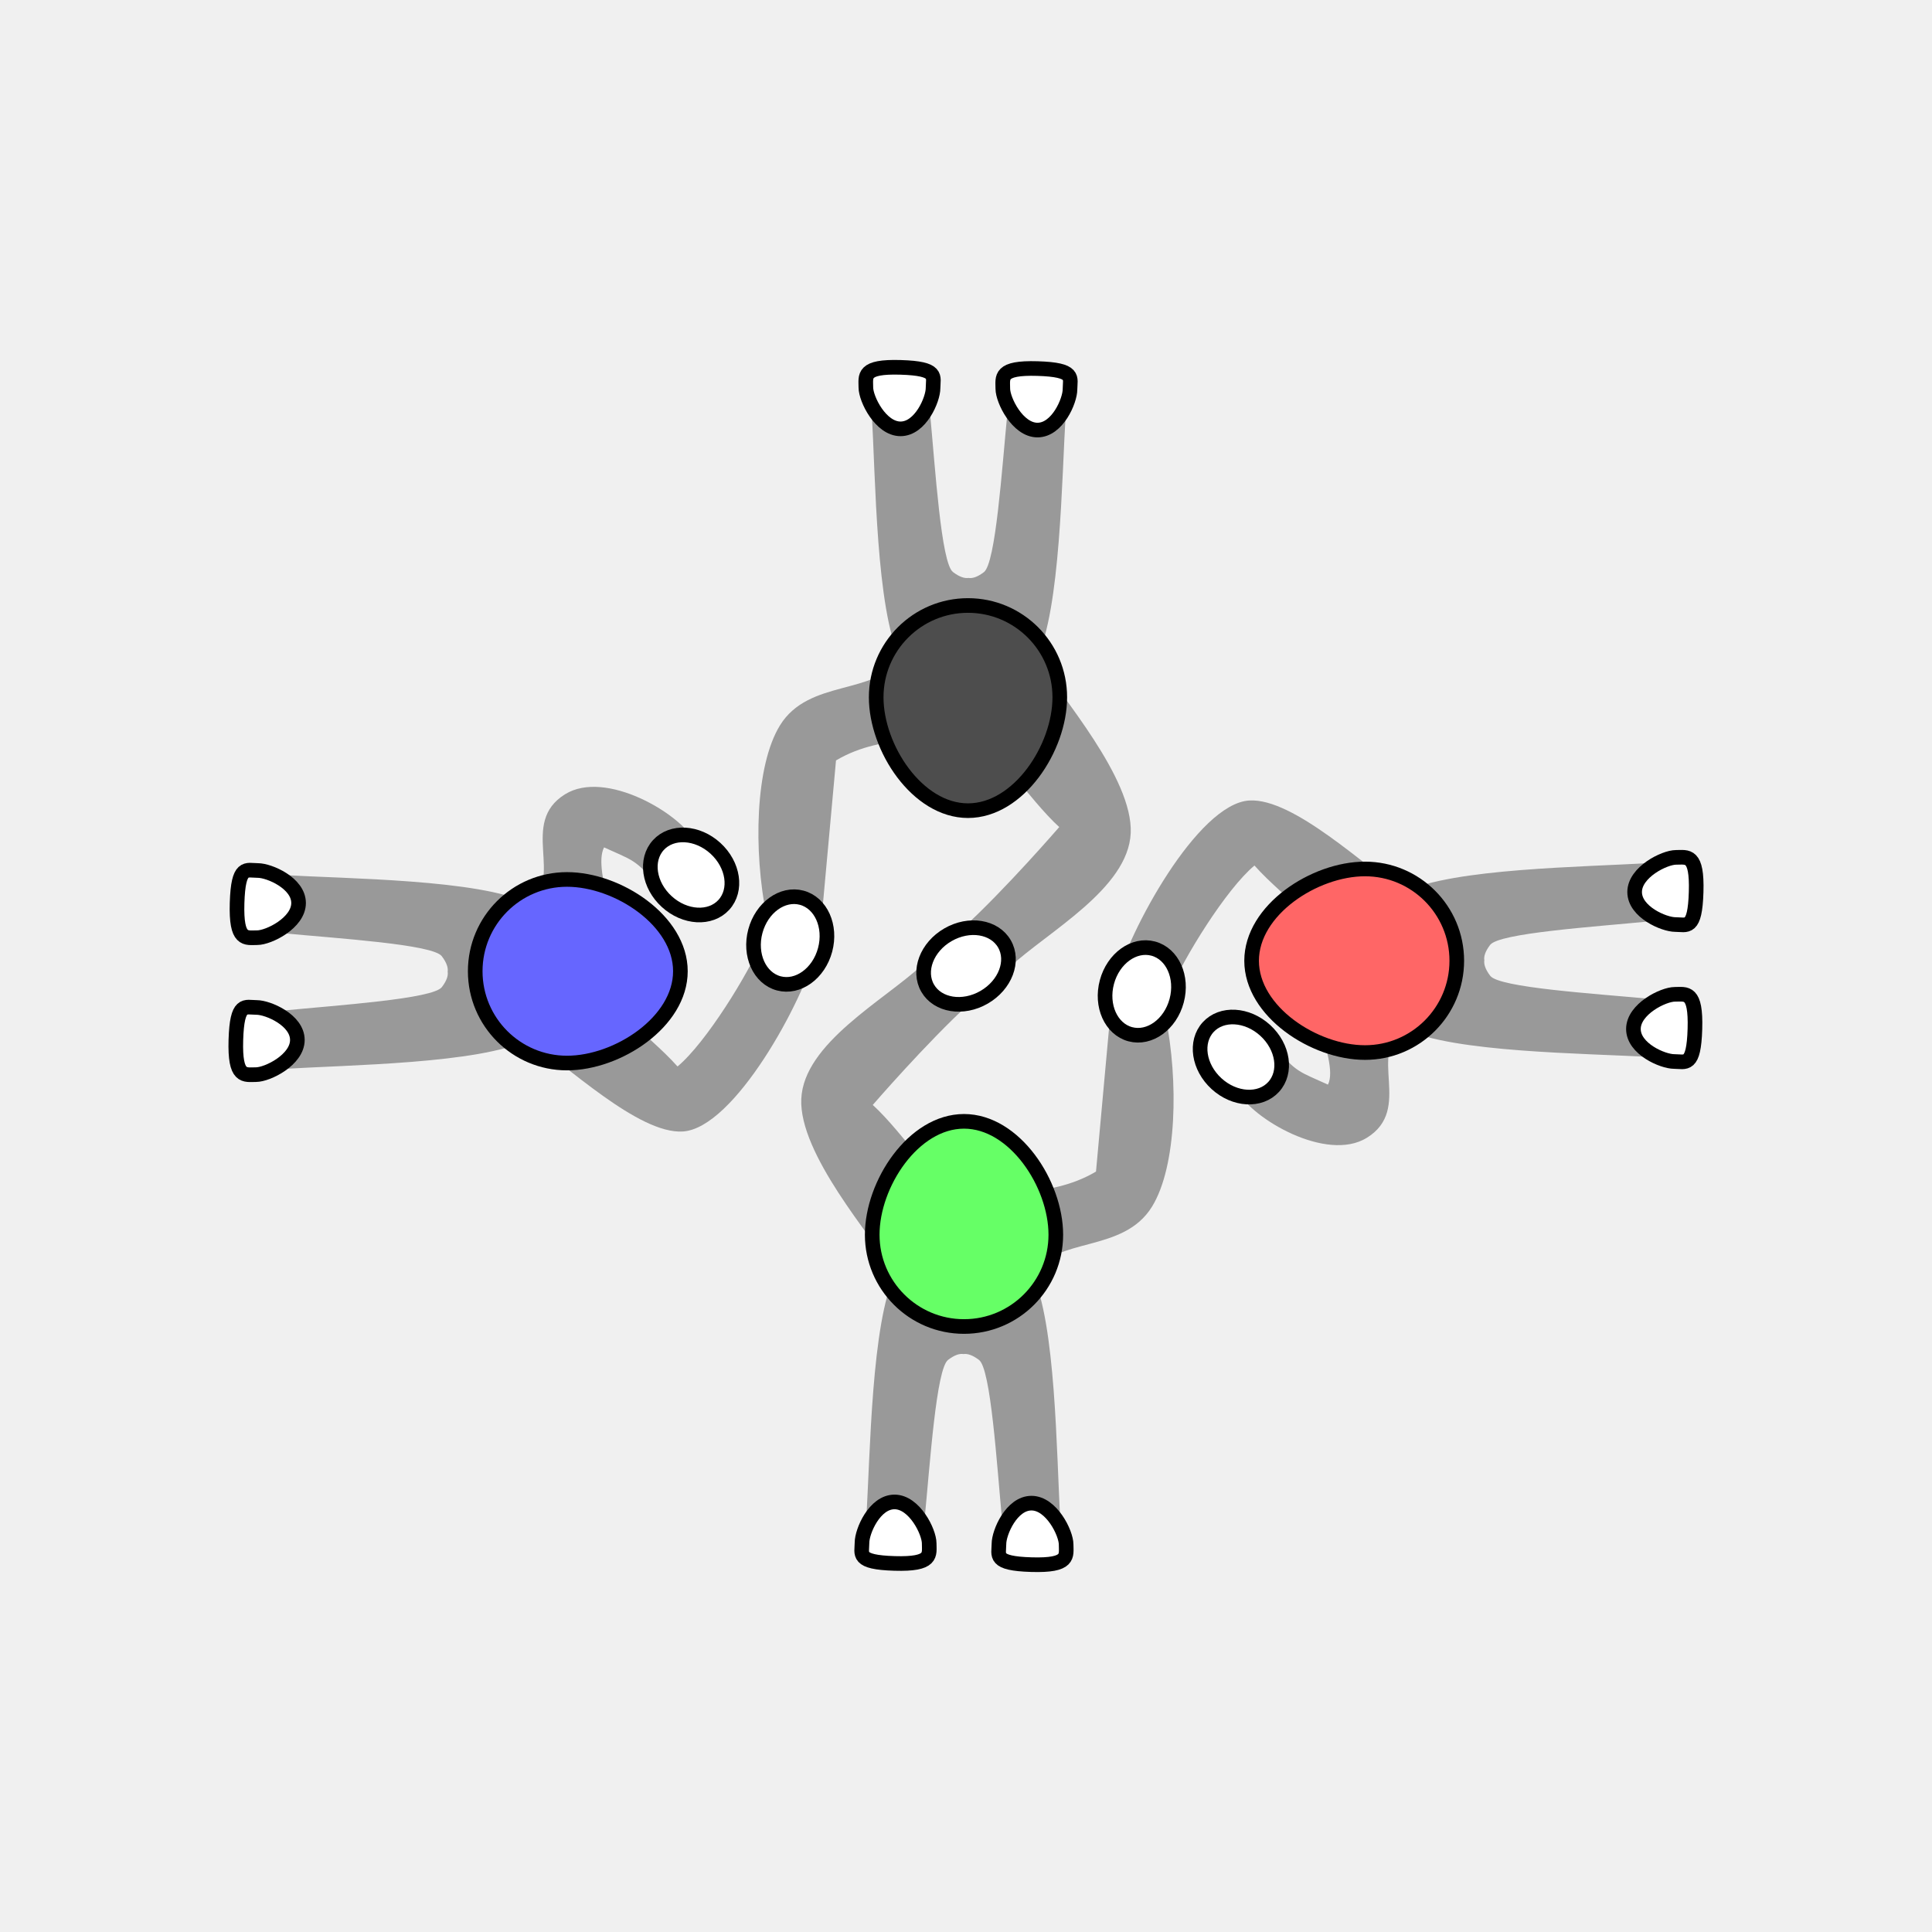
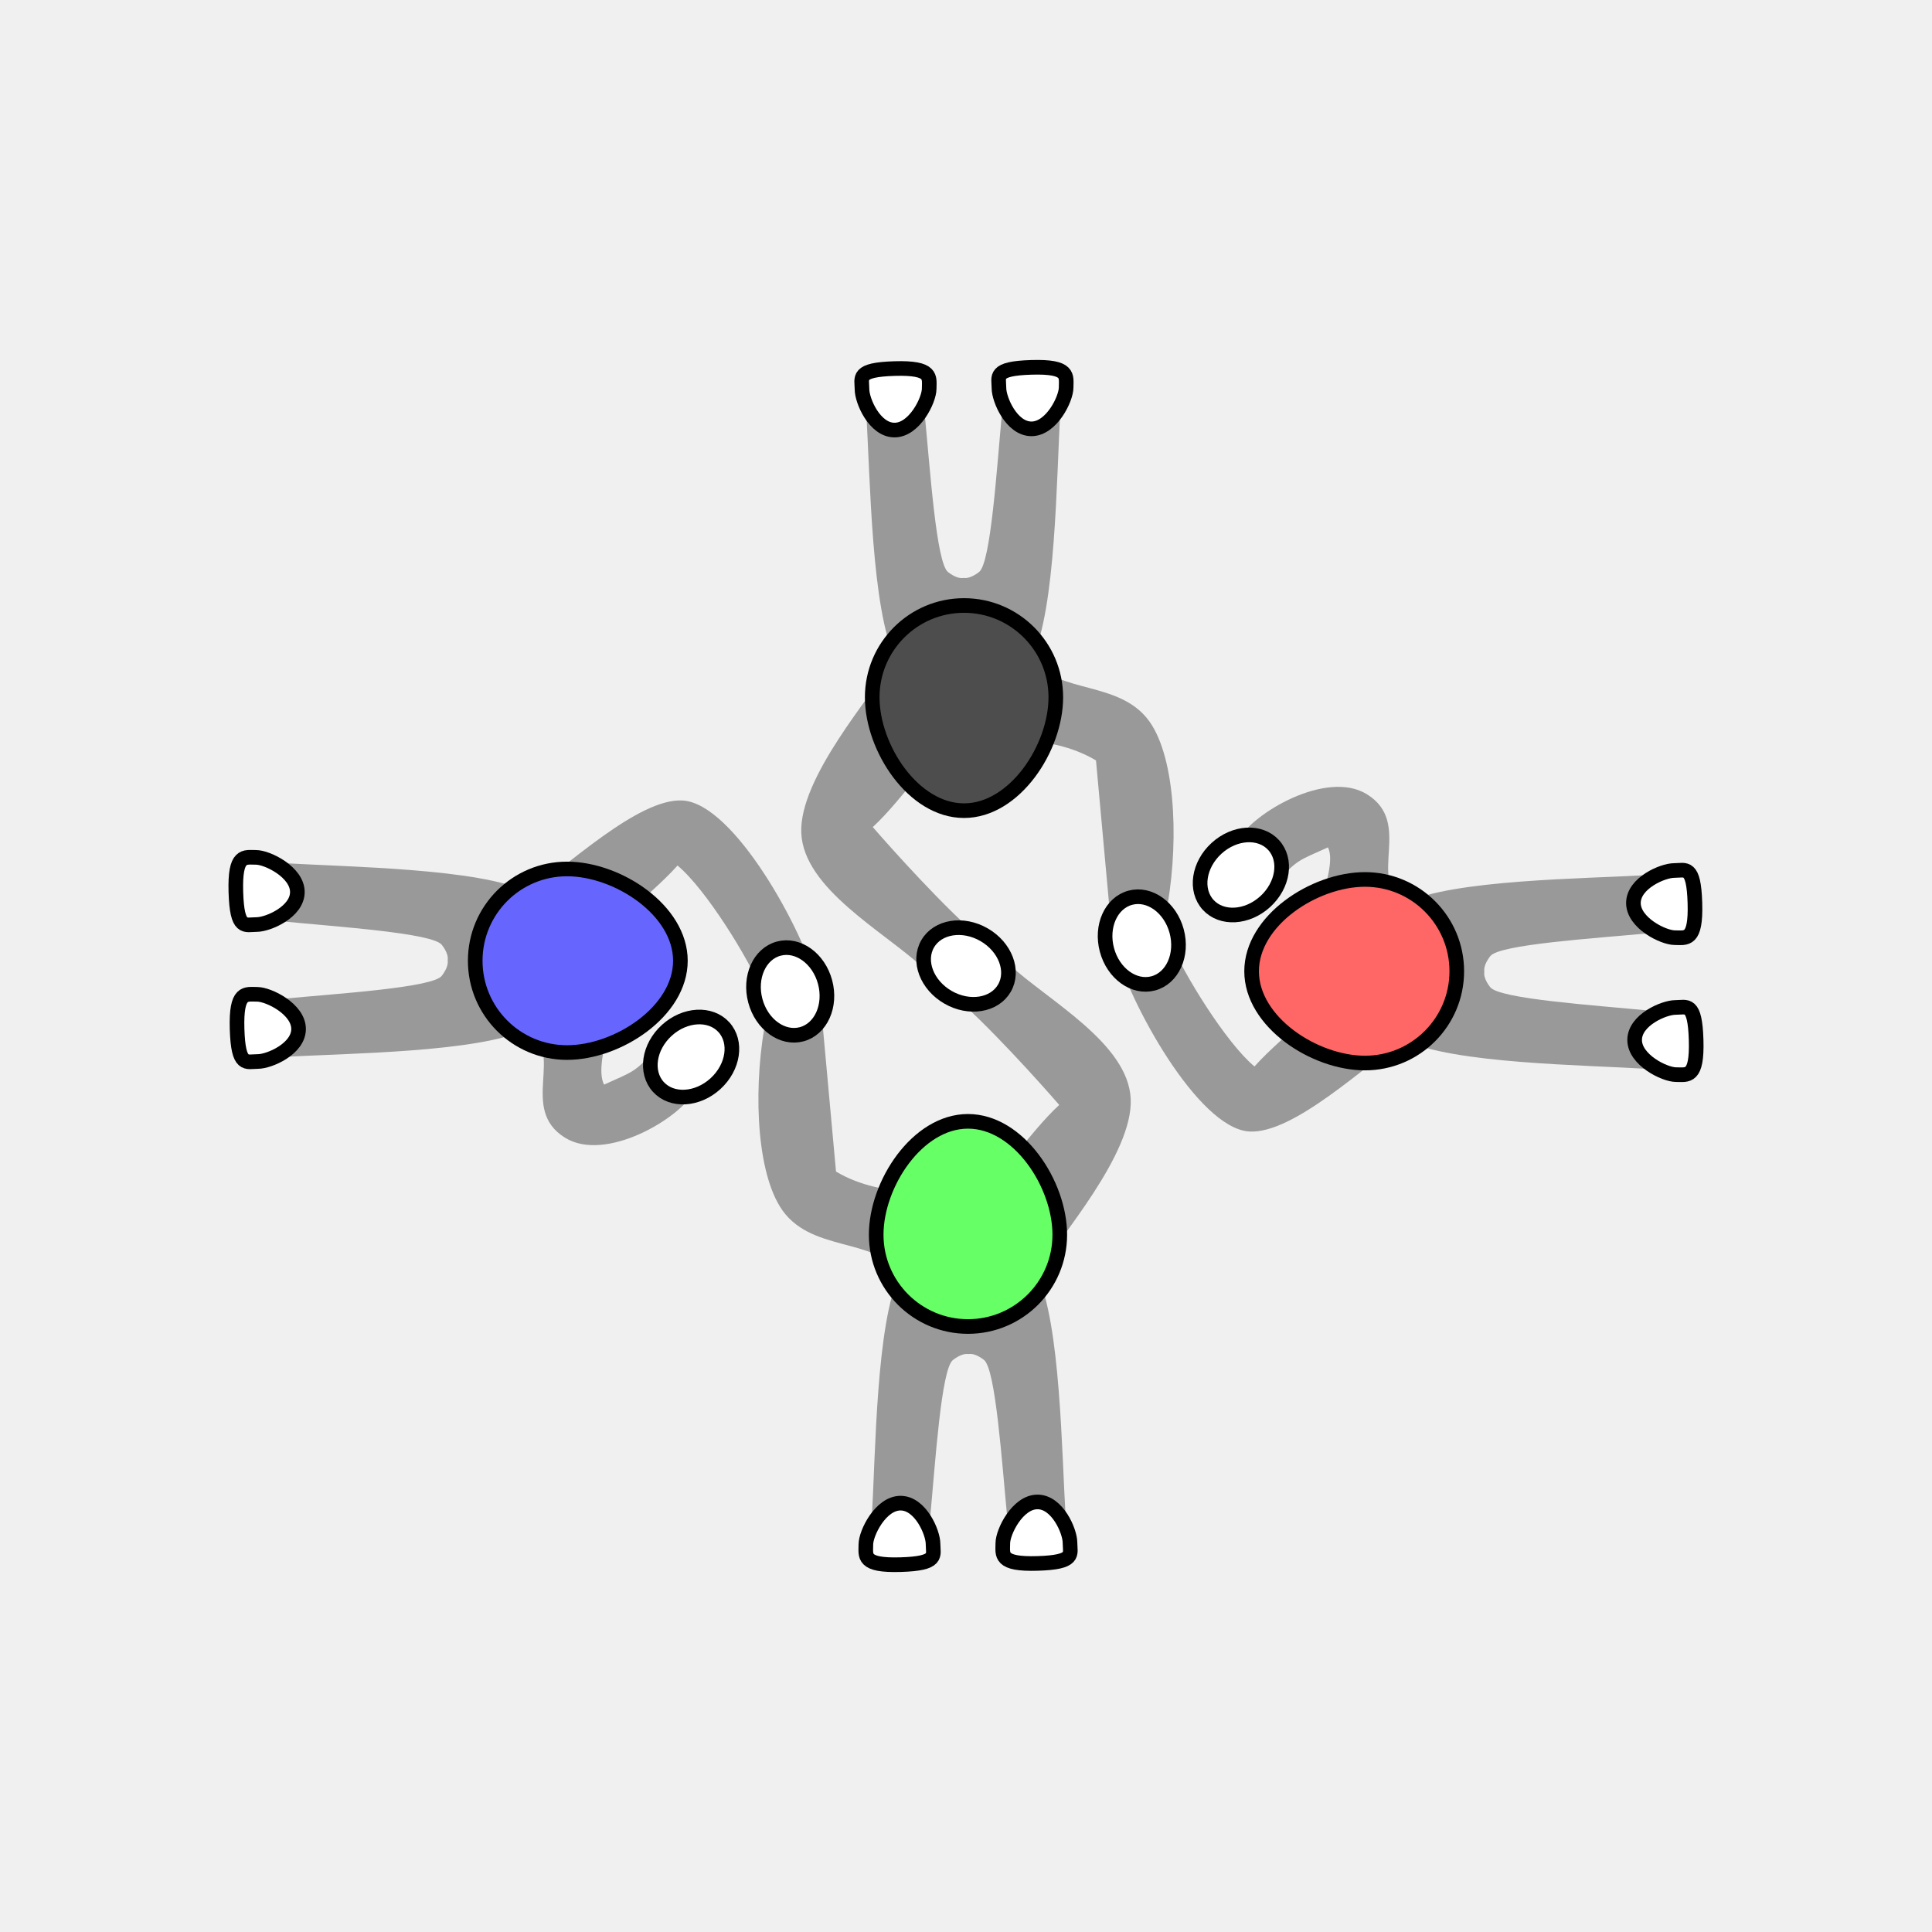
<svg xmlns="http://www.w3.org/2000/svg" width="35mm" height="35mm" viewBox="0 0 35 35" version="1.1" id="svg1" xml:space="preserve">
  <defs id="defs1" />
  <g id="layer1">
-     <path style="fill:#999999;fill-opacity:1;stroke:none;stroke-width:0.265;stroke-dasharray:none;stroke-opacity:1" d="m 18.701,27.821 c 0.262,0.004 0.518,-0.082 0.508,-0.262 -0.072,-1.252 -0.081,-3.577 -0.51,-4.482 0.438,-0.679 1.648,-0.371 2.17,-1.216 0.452,-0.732 0.483,-2.277 0.245,-3.453 -0.056,-0.276 -0.981,-0.229 -1.007,0.051 -0.109,1.182 -0.252,2.765 -0.252,2.765 -0.891,0.53 -1.923,0.295 -2.394,0.519 -0.47,-0.226 -1.099,-1.223 -1.65,-1.726 0,0 0.97,-1.123 1.757,-1.843 -0.025,-0.28 -0.647,-0.891 -0.853,-0.699 -0.704,0.652 -2.156,1.425 -2.199,2.435 -0.042,0.991 1.267,2.48 1.702,3.161 -0.432,0.904 -0.45,3.23 -0.527,4.482 -0.022,0.359 1.022,0.346 1.057,-0.012 0.101,-1.03 0.213,-2.744 0.428,-2.906 0.121,-0.092 0.211,-0.116 0.279,-0.105 0.068,-0.01 0.16,0.015 0.281,0.107 0.214,0.163 0.321,1.876 0.418,2.906 0.017,0.179 0.285,0.273 0.547,0.277 z" id="path4-6" />
-     <path id="path1-3" style="fill:#66ff66;fill-opacity:1;stroke:#000000;stroke-width:0.265" d="m 15.801,22.368 c 0,-0.918 0.744,-2.054 1.663,-2.054 0.918,0 1.663,1.136 1.663,2.054 0,0.918 -0.744,1.663 -1.663,1.663 -0.918,0 -1.663,-0.744 -1.663,-1.663 z" />
-     <path id="path1-7-1-1" style="fill:#ffffff;stroke:#000000;stroke-width:0.265;stroke-dasharray:none" d="m 18.097,27.969 c 0,-0.207 0.228,-0.738 0.589,-0.738 0.361,0 0.628,0.542 0.628,0.749 0,0.207 0.07,0.386 -0.628,0.365 -0.698,-0.021 -0.589,-0.168 -0.589,-0.375 z" />
-     <path id="path1-7-1-9-7" style="fill:#ffffff;stroke:#000000;stroke-width:0.265;stroke-dasharray:none" d="m 15.616,27.947 c 0,-0.207 0.228,-0.738 0.589,-0.738 0.361,0 0.628,0.542 0.628,0.749 0,0.207 0.07,0.386 -0.628,0.365 -0.698,-0.021 -0.589,-0.168 -0.589,-0.375 z" />
-     <path style="fill:#999999;fill-opacity:1;stroke:none;stroke-width:0.265;stroke-dasharray:none;stroke-opacity:1" d="m 16.299,7.179 c -0.262,-0.004 -0.518,0.082 -0.508,0.262 0.072,1.252 0.081,3.577 0.51,4.482 -0.438,0.679 -1.648,0.371 -2.17,1.216 -0.452,0.732 -0.483,2.277 -0.245,3.453 0.056,0.276 0.981,0.229 1.007,-0.051 0.109,-1.182 0.252,-2.765 0.252,-2.765 0.891,-0.53 1.923,-0.295 2.394,-0.519 0.47,0.226 1.099,1.223 1.65,1.726 0,0 -0.97,1.123 -1.757,1.843 0.025,0.28 0.647,0.891 0.853,0.699 0.704,-0.652 2.156,-1.425 2.199,-2.435 0.042,-0.991 -1.267,-2.48 -1.702,-3.161 0.432,-0.904 0.45,-3.23 0.527,-4.482 0.022,-0.359 -1.022,-0.346 -1.057,0.012 -0.101,1.03 -0.213,2.744 -0.428,2.906 -0.121,0.092 -0.211,0.116 -0.279,0.105 -0.068,0.01 -0.16,-0.015 -0.281,-0.107 C 17.05,10.199 16.943,8.486 16.846,7.456 16.829,7.277 16.561,7.183 16.299,7.179 Z" id="path4-6-3" />
-     <path id="path1-3-3" style="fill:#4d4d4d;fill-opacity:1;stroke:#000000;stroke-width:0.265" d="m 19.199,12.632 c 0,0.918 -0.744,2.054 -1.663,2.054 -0.918,0 -1.663,-1.136 -1.663,-2.054 0,-0.918 0.744,-1.663 1.663,-1.663 0.918,0 1.663,0.744 1.663,1.663 z" />
-     <path id="path1-7-1-1-0" style="fill:#ffffff;stroke:#000000;stroke-width:0.265;stroke-dasharray:none" d="m 16.903,7.031 c 0,0.207 -0.228,0.738 -0.589,0.738 -0.361,0 -0.628,-0.542 -0.628,-0.749 0,-0.207 -0.07,-0.386 0.628,-0.365 0.698,0.021 0.589,0.168 0.589,0.375 z" />
-     <path id="path1-7-1-9-7-9" style="fill:#ffffff;stroke:#000000;stroke-width:0.265;stroke-dasharray:none" d="m 19.384,7.053 c 0,0.207 -0.228,0.738 -0.589,0.738 -0.361,0 -0.628,-0.542 -0.628,-0.749 0,-0.207 -0.07,-0.386 0.628,-0.365 0.698,0.021 0.589,0.168 0.589,0.375 z" />
-     <path style="fill:#999999;fill-opacity:1;stroke:none;stroke-width:0.265;stroke-dasharray:none;stroke-opacity:1" d="m 4.819,16.358 c -0.004,-0.262 0.082,-0.518 0.262,-0.508 1.252,0.072 3.577,0.081 4.482,0.51 0.679,-0.438 -0.169,-1.451 0.675,-1.972 0.732,-0.452 2.082,0.349 2.344,0.848 0.131,0.249 -0.473,1.038 -0.654,0.822 -0.42,-0.5 -0.463,-0.467 -0.985,-0.707 -0.231,0.459 0.461,1.658 -0.081,2.247 0.005,0.588 0.86,1.103 1.412,1.722 0.513,-0.425 1.292,-1.691 1.529,-2.27 0.28,0.025 1.059,-0.126 0.989,0.147 -0.239,0.938 -1.488,3.241 -2.421,3.301 -0.809,0.052 -2.122,-1.223 -2.802,-1.658 -0.904,0.432 -3.23,0.45 -4.482,0.527 -0.359,0.022 -0.346,-1.022 0.012,-1.057 1.03,-0.101 2.744,-0.213 2.906,-0.428 0.092,-0.121 0.116,-0.211 0.105,-0.279 0.01,-0.068 -0.015,-0.16 -0.107,-0.281 -0.163,-0.214 -1.876,-0.321 -2.906,-0.418 -0.179,-0.017 -0.273,-0.285 -0.277,-0.547 z" id="path4-4-5-2" />
-     <ellipse style="fill:#ffffff;fill-opacity:1;stroke:#000000;stroke-width:0.265;stroke-dasharray:none;stroke-opacity:1" id="path1-7-2-9-9-5" cx="-18.238" cy="-12.753" rx="0.654" ry="0.803" transform="rotate(-165)" />
-     <path id="path1-9-9-4" style="fill:#6666ff;fill-opacity:1;stroke:#000000;stroke-width:0.265" d="m 10.272,15.932 c 0.918,0 2.054,0.744 2.054,1.663 0,0.918 -1.136,1.663 -2.054,1.663 -0.918,0 -1.663,-0.744 -1.663,-1.663 0,-0.918 0.744,-1.663 1.663,-1.663 z" />
-     <path id="path1-7-1-2-6-0" style="fill:#ffffff;stroke:#000000;stroke-width:0.265;stroke-dasharray:none" d="m 4.649,18.251 c 0.207,0 0.738,0.228 0.738,0.589 0,0.361 -0.542,0.628 -0.749,0.628 -0.207,0 -0.386,0.07 -0.365,-0.628 0.021,-0.698 0.168,-0.589 0.375,-0.589 z" />
-     <path id="path1-7-1-9-0-2-5" style="fill:#ffffff;stroke:#000000;stroke-width:0.265;stroke-dasharray:none" d="m 4.671,15.77 c 0.207,0 0.738,0.228 0.738,0.589 0,0.361 -0.542,0.628 -0.749,0.628 -0.207,0 -0.386,0.07 -0.365,-0.628 0.021,-0.698 0.168,-0.589 0.375,-0.589 z" />
-     <ellipse style="fill:#ffffff;fill-opacity:1;stroke:#000000;stroke-width:0.265;stroke-dasharray:none;stroke-opacity:1" id="path1-7-2-9-9-1-6-1-9" cx="3.267" cy="19.933" rx="0.654" ry="0.803" transform="matrix(-0.6741424,0.7386014,0.7386014,0.6741424,0,0)" />
-     <path style="fill:#999999;fill-opacity:1;stroke:none;stroke-width:0.265;stroke-dasharray:none;stroke-opacity:1" d="m 30.181,18.642 c 0.004,0.262 -0.082,0.518 -0.262,0.508 -1.252,-0.072 -3.577,-0.081 -4.482,-0.51 -0.679,0.438 0.169,1.451 -0.675,1.972 -0.732,0.452 -2.082,-0.349 -2.344,-0.848 -0.131,-0.249 0.473,-1.038 0.654,-0.822 0.42,0.5 0.463,0.467 0.985,0.707 0.231,-0.459 -0.645,-1.781 0.081,-2.247 -0.005,-0.588 -0.86,-1.103 -1.412,-1.722 -0.513,0.425 -1.292,1.691 -1.529,2.27 -0.28,-0.025 -1.059,0.126 -0.989,-0.147 0.239,-0.938 1.488,-3.241 2.421,-3.301 0.809,-0.052 2.122,1.223 2.802,1.658 0.904,-0.432 3.23,-0.45 4.482,-0.527 0.359,-0.022 0.346,1.022 -0.012,1.057 -1.03,0.101 -2.744,0.213 -2.906,0.428 -0.092,0.121 -0.116,0.211 -0.105,0.279 -0.01,0.068 0.015,0.16 0.107,0.281 0.163,0.214 1.876,0.321 2.906,0.418 0.179,0.017 0.273,0.285 0.277,0.547 z" id="path4-4-5-2-0" />
-     <path id="path1-9-9-4-2" style="fill:#ff6666;fill-opacity:1;stroke:#000000;stroke-width:0.265" d="m 24.728,19.068 c -0.918,0 -2.054,-0.744 -2.054,-1.663 0,-0.918 1.136,-1.663 2.054,-1.663 0.918,0 1.663,0.744 1.663,1.663 0,0.918 -0.744,1.663 -1.663,1.663 z" />
-     <path id="path1-7-1-2-6-0-1" style="fill:#ffffff;stroke:#000000;stroke-width:0.265;stroke-dasharray:none" d="m 30.351,16.749 c -0.207,0 -0.738,-0.228 -0.738,-0.589 0,-0.361 0.542,-0.628 0.749,-0.628 0.207,0 0.386,-0.07 0.365,0.628 -0.021,0.698 -0.168,0.589 -0.375,0.589 z" />
-     <path id="path1-7-1-9-0-2-5-0" style="fill:#ffffff;stroke:#000000;stroke-width:0.265;stroke-dasharray:none" d="m 30.329,19.23 c -0.207,0 -0.738,-0.228 -0.738,-0.589 0,-0.361 0.542,-0.628 0.749,-0.628 0.207,0 0.386,-0.07 0.365,0.628 -0.021,0.698 -0.168,0.589 -0.375,0.589 z" />
-     <ellipse style="fill:#ffffff;fill-opacity:1;stroke:#000000;stroke-width:0.265;stroke-dasharray:none;stroke-opacity:1" id="path1-7-2-9-9-1-6-1-9-5" cx="1.011" cy="-29.513" rx="0.654" ry="0.803" transform="matrix(0.6741424,-0.7386014,-0.7386014,-0.6741424,0,0)" />
-     <ellipse style="fill:#ffffff;fill-opacity:1;stroke:#000000;stroke-width:0.265;stroke-dasharray:none;stroke-opacity:1" id="path1-7-2-9-9-1" cx="23.906" cy="-6.406" rx="0.654" ry="0.803" transform="rotate(60)" />
-     <ellipse style="fill:#ffffff;fill-opacity:1;stroke:#000000;stroke-width:0.265;stroke-dasharray:none;stroke-opacity:1" id="path1-7-2-9-9" cx="24.628" cy="11.995" rx="0.654" ry="0.803" transform="rotate(15)" />
+     <path style="fill:#999999;fill-opacity:1;stroke:none;stroke-width:0.265;stroke-dasharray:none;stroke-opacity:1" d="m 18.701,7.179 c 0.262,-0.004 0.518,0.082 0.508,0.262 -0.072,1.252 -0.081,3.577 -0.51,4.482 0.438,0.679 1.648,0.371 2.17,1.216 0.452,0.732 0.483,2.277 0.245,3.453 -0.056,0.276 -0.981,0.229 -1.007,-0.051 -0.109,-1.182 -0.252,-2.765 -0.252,-2.765 -0.891,-0.53 -1.923,-0.295 -2.394,-0.519 -0.47,0.226 -1.099,1.223 -1.65,1.726 0,0 0.97,1.123 1.757,1.843 -0.025,0.28 -0.647,0.891 -0.853,0.699 -0.704,-0.652 -2.156,-1.425 -2.199,-2.435 -0.042,-0.991 1.267,-2.48 1.702,-3.161 -0.432,-0.904 -0.45,-3.23 -0.527,-4.482 -0.022,-0.359 1.022,-0.346 1.057,0.012 0.101,1.03 0.213,2.744 0.428,2.906 0.121,0.092 0.211,0.116 0.279,0.105 0.068,0.01 0.16,-0.015 0.281,-0.107 0.214,-0.163 0.321,-1.876 0.418,-2.906 0.017,-0.179 0.285,-0.273 0.547,-0.277 z" id="path4-6" />
+     <path id="path1-3" style="fill:#4d4d4d;fill-opacity:1;stroke:#000000;stroke-width:0.265" d="m 15.801,12.632 c 0,0.918 0.744,2.054 1.663,2.054 0.918,0 1.663,-1.136 1.663,-2.054 0,-0.918 -0.744,-1.663 -1.663,-1.663 -0.918,0 -1.663,0.744 -1.663,1.663 z" />
+     <path id="path1-7-1-1" style="fill:#ffffff;stroke:#000000;stroke-width:0.265;stroke-dasharray:none" d="m 18.097,7.031 c 0,0.207 0.228,0.738 0.589,0.738 0.361,0 0.628,-0.542 0.628,-0.749 0,-0.207 0.07,-0.386 -0.628,-0.365 -0.698,0.021 -0.589,0.168 -0.589,0.375 z" />
+     <path id="path1-7-1-9-7" style="fill:#ffffff;stroke:#000000;stroke-width:0.265;stroke-dasharray:none" d="m 15.616,7.053 c 0,0.207 0.228,0.738 0.589,0.738 0.361,0 0.628,-0.542 0.628,-0.749 0,-0.207 0.07,-0.386 -0.628,-0.365 -0.698,0.021 -0.589,0.168 -0.589,0.375 z" />
+     <path style="fill:#999999;fill-opacity:1;stroke:none;stroke-width:0.265;stroke-dasharray:none;stroke-opacity:1" d="m 16.299,27.821 c -0.262,0.004 -0.518,-0.082 -0.508,-0.262 0.072,-1.252 0.081,-3.577 0.51,-4.482 -0.438,-0.679 -1.648,-0.371 -2.17,-1.216 -0.452,-0.732 -0.483,-2.277 -0.245,-3.453 0.056,-0.276 0.981,-0.229 1.007,0.051 0.109,1.182 0.252,2.765 0.252,2.765 0.891,0.53 1.923,0.295 2.394,0.519 0.47,-0.226 1.099,-1.223 1.65,-1.726 0,0 -0.97,-1.123 -1.757,-1.843 0.025,-0.28 0.647,-0.891 0.853,-0.699 0.704,0.652 2.156,1.425 2.199,2.435 0.042,0.991 -1.267,2.48 -1.702,3.161 0.432,0.904 0.45,3.23 0.527,4.482 0.022,0.359 -1.022,0.346 -1.057,-0.012 -0.101,-1.03 -0.213,-2.744 -0.428,-2.906 -0.121,-0.092 -0.211,-0.116 -0.279,-0.105 -0.068,-0.01 -0.16,0.015 -0.281,0.107 -0.214,0.163 -0.321,1.876 -0.418,2.906 -0.017,0.179 -0.285,0.273 -0.547,0.277 z" id="path4-6-3" />
+     <path id="path1-3-3" style="fill:#66ff66;fill-opacity:1;stroke:#000000;stroke-width:0.265" d="m 19.199,22.368 c 0,-0.918 -0.744,-2.054 -1.663,-2.054 -0.918,0 -1.663,1.136 -1.663,2.054 0,0.918 0.744,1.663 1.663,1.663 0.918,0 1.663,-0.744 1.663,-1.663 z" />
+     <path id="path1-7-1-1-0" style="fill:#ffffff;stroke:#000000;stroke-width:0.265;stroke-dasharray:none" d="m 16.903,27.969 c 0,-0.207 -0.228,-0.738 -0.589,-0.738 -0.361,0 -0.628,0.542 -0.628,0.749 0,0.207 -0.07,0.386 0.628,0.365 0.698,-0.021 0.589,-0.168 0.589,-0.375 z" />
+     <path id="path1-7-1-9-7-9" style="fill:#ffffff;stroke:#000000;stroke-width:0.265;stroke-dasharray:none" d="m 19.384,27.947 c 0,-0.207 -0.228,-0.738 -0.589,-0.738 -0.361,0 -0.628,0.542 -0.628,0.749 0,0.207 -0.07,0.386 0.628,0.365 0.698,-0.021 0.589,-0.168 0.589,-0.375 z" />
+     <path style="fill:#999999;fill-opacity:1;stroke:none;stroke-width:0.265;stroke-dasharray:none;stroke-opacity:1" d="m 4.819,18.642 c -0.004,0.262 0.082,0.518 0.262,0.508 1.252,-0.072 3.577,-0.081 4.482,-0.51 0.679,0.438 -0.169,1.451 0.675,1.972 0.732,0.452 2.082,-0.349 2.344,-0.848 0.131,-0.249 -0.473,-1.038 -0.654,-0.822 -0.42,0.5 -0.463,0.467 -0.985,0.707 -0.231,-0.459 0.461,-1.658 -0.081,-2.247 0.005,-0.588 0.86,-1.103 1.412,-1.722 0.513,0.425 1.292,1.691 1.529,2.27 0.28,-0.025 1.059,0.126 0.989,-0.147 -0.239,-0.938 -1.488,-3.241 -2.421,-3.301 -0.809,-0.052 -2.122,1.223 -2.802,1.658 -0.904,-0.432 -3.23,-0.45 -4.482,-0.527 -0.359,-0.022 -0.346,1.022 0.012,1.057 1.03,0.101 2.744,0.213 2.906,0.428 0.092,0.121 0.116,0.211 0.105,0.279 0.01,0.068 -0.015,0.16 -0.107,0.281 -0.163,0.214 -1.876,0.321 -2.906,0.418 -0.179,0.017 -0.273,0.285 -0.277,0.547 z" id="path4-4-5-2" />
+     <ellipse style="fill:#ffffff;fill-opacity:1;stroke:#000000;stroke-width:0.265;stroke-dasharray:none;stroke-opacity:1" id="path1-7-2-9-9-5" cx="-9.179" cy="21.054" rx="0.654" ry="0.803" transform="matrix(-0.9659258,0.258819,0.258819,0.9659258,0,0)" />
+     <path id="path1-9-9-4" style="fill:#6666ff;fill-opacity:1;stroke:#000000;stroke-width:0.265" d="m 10.272,19.068 c 0.918,0 2.054,-0.744 2.054,-1.663 0,-0.918 -1.136,-1.663 -2.054,-1.663 -0.918,0 -1.663,0.744 -1.663,1.663 0,0.918 0.744,1.663 1.663,1.663 z" />
+     <path id="path1-7-1-2-6-0" style="fill:#ffffff;stroke:#000000;stroke-width:0.265;stroke-dasharray:none" d="m 4.649,16.749 c 0.207,0 0.738,-0.228 0.738,-0.589 0,-0.361 -0.542,-0.628 -0.749,-0.628 -0.207,0 -0.386,-0.07 -0.365,0.628 0.021,0.698 0.168,0.589 0.375,0.589 z" />
+     <path id="path1-7-1-9-0-2-5" style="fill:#ffffff;stroke:#000000;stroke-width:0.265;stroke-dasharray:none" d="m 4.671,19.23 c 0.207,0 0.738,-0.228 0.738,-0.589 0,-0.361 -0.542,-0.628 -0.749,-0.628 -0.207,0 -0.386,-0.07 -0.365,0.628 0.021,0.698 0.168,0.589 0.375,0.589 z" />
+     <ellipse style="fill:#ffffff;fill-opacity:1;stroke:#000000;stroke-width:0.265;stroke-dasharray:none;stroke-opacity:1" id="path1-7-2-9-9-1-6-1-9" cx="-22.584" cy="-3.662" rx="0.654" ry="0.803" transform="rotate(-132.3876)" />
+     <path style="fill:#999999;fill-opacity:1;stroke:none;stroke-width:0.265;stroke-dasharray:none;stroke-opacity:1" d="m 30.181,16.358 c 0.004,-0.262 -0.082,-0.518 -0.262,-0.508 -1.252,0.072 -3.577,0.081 -4.482,0.51 -0.679,-0.438 0.169,-1.451 -0.675,-1.972 -0.732,-0.452 -2.082,0.349 -2.344,0.848 -0.131,0.249 0.473,1.038 0.654,0.822 0.42,-0.5 0.463,-0.467 0.985,-0.707 0.231,0.459 -0.645,1.781 0.081,2.247 -0.005,0.588 -0.86,1.103 -1.412,1.722 -0.513,-0.425 -1.292,-1.691 -1.529,-2.27 -0.28,0.025 -1.059,-0.126 -0.989,0.147 0.239,0.938 1.488,3.241 2.421,3.301 0.809,0.052 2.122,-1.223 2.802,-1.658 0.904,0.432 3.23,0.45 4.482,0.527 0.359,0.022 0.346,-1.022 -0.012,-1.057 -1.03,-0.101 -2.744,-0.213 -2.906,-0.428 -0.092,-0.121 -0.116,-0.211 -0.105,-0.279 -0.01,-0.068 0.015,-0.16 0.107,-0.281 0.163,-0.214 1.876,-0.321 2.906,-0.418 0.179,-0.017 0.273,-0.285 0.277,-0.547 z" id="path4-4-5-2-0" />
+     <path id="path1-9-9-4-2" style="fill:#ff6666;fill-opacity:1;stroke:#000000;stroke-width:0.265" d="m 24.728,15.932 c -0.918,0 -2.054,0.744 -2.054,1.663 0,0.918 1.136,1.663 2.054,1.663 0.918,0 1.663,-0.744 1.663,-1.663 0,-0.918 -0.744,-1.663 -1.663,-1.663 z" />
+     <path id="path1-7-1-2-6-0-1" style="fill:#ffffff;stroke:#000000;stroke-width:0.265;stroke-dasharray:none" d="m 30.351,18.251 c -0.207,0 -0.738,0.228 -0.738,0.589 0,0.361 0.542,0.628 0.749,0.628 0.207,0 0.386,0.07 0.365,-0.628 -0.021,-0.698 -0.168,-0.589 -0.375,-0.589 z" />
+     <path id="path1-7-1-9-0-2-5-0" style="fill:#ffffff;stroke:#000000;stroke-width:0.265;stroke-dasharray:none" d="m 30.329,15.77 c -0.207,0 -0.738,0.228 -0.738,0.589 0,0.361 0.542,0.628 0.749,0.628 0.207,0 0.386,0.07 0.365,-0.628 -0.021,-0.698 -0.168,-0.589 -0.375,-0.589 z" />
+     <ellipse style="fill:#ffffff;fill-opacity:1;stroke:#000000;stroke-width:0.265;stroke-dasharray:none;stroke-opacity:1" id="path1-7-2-9-9-1-6-1-9-5" cx="26.862" cy="-5.918" rx="0.654" ry="0.803" transform="rotate(47.61241)" />
+     <ellipse style="fill:#ffffff;fill-opacity:1;stroke:#000000;stroke-width:0.265;stroke-dasharray:none;stroke-opacity:1" id="path1-7-2-9-9-1" cx="-6.405" cy="-23.906" rx="0.654" ry="0.803" transform="matrix(0.5,-0.8660254,-0.8660254,-0.5,0,0)" />
+     <ellipse style="fill:#ffffff;fill-opacity:1;stroke:#000000;stroke-width:0.265;stroke-dasharray:none;stroke-opacity:1" id="path1-7-2-9-9" cx="15.57" cy="-21.812" rx="0.654" ry="0.803" transform="matrix(0.9659258,-0.258819,-0.258819,-0.9659258,0,0)" />
  </g>
</svg>
